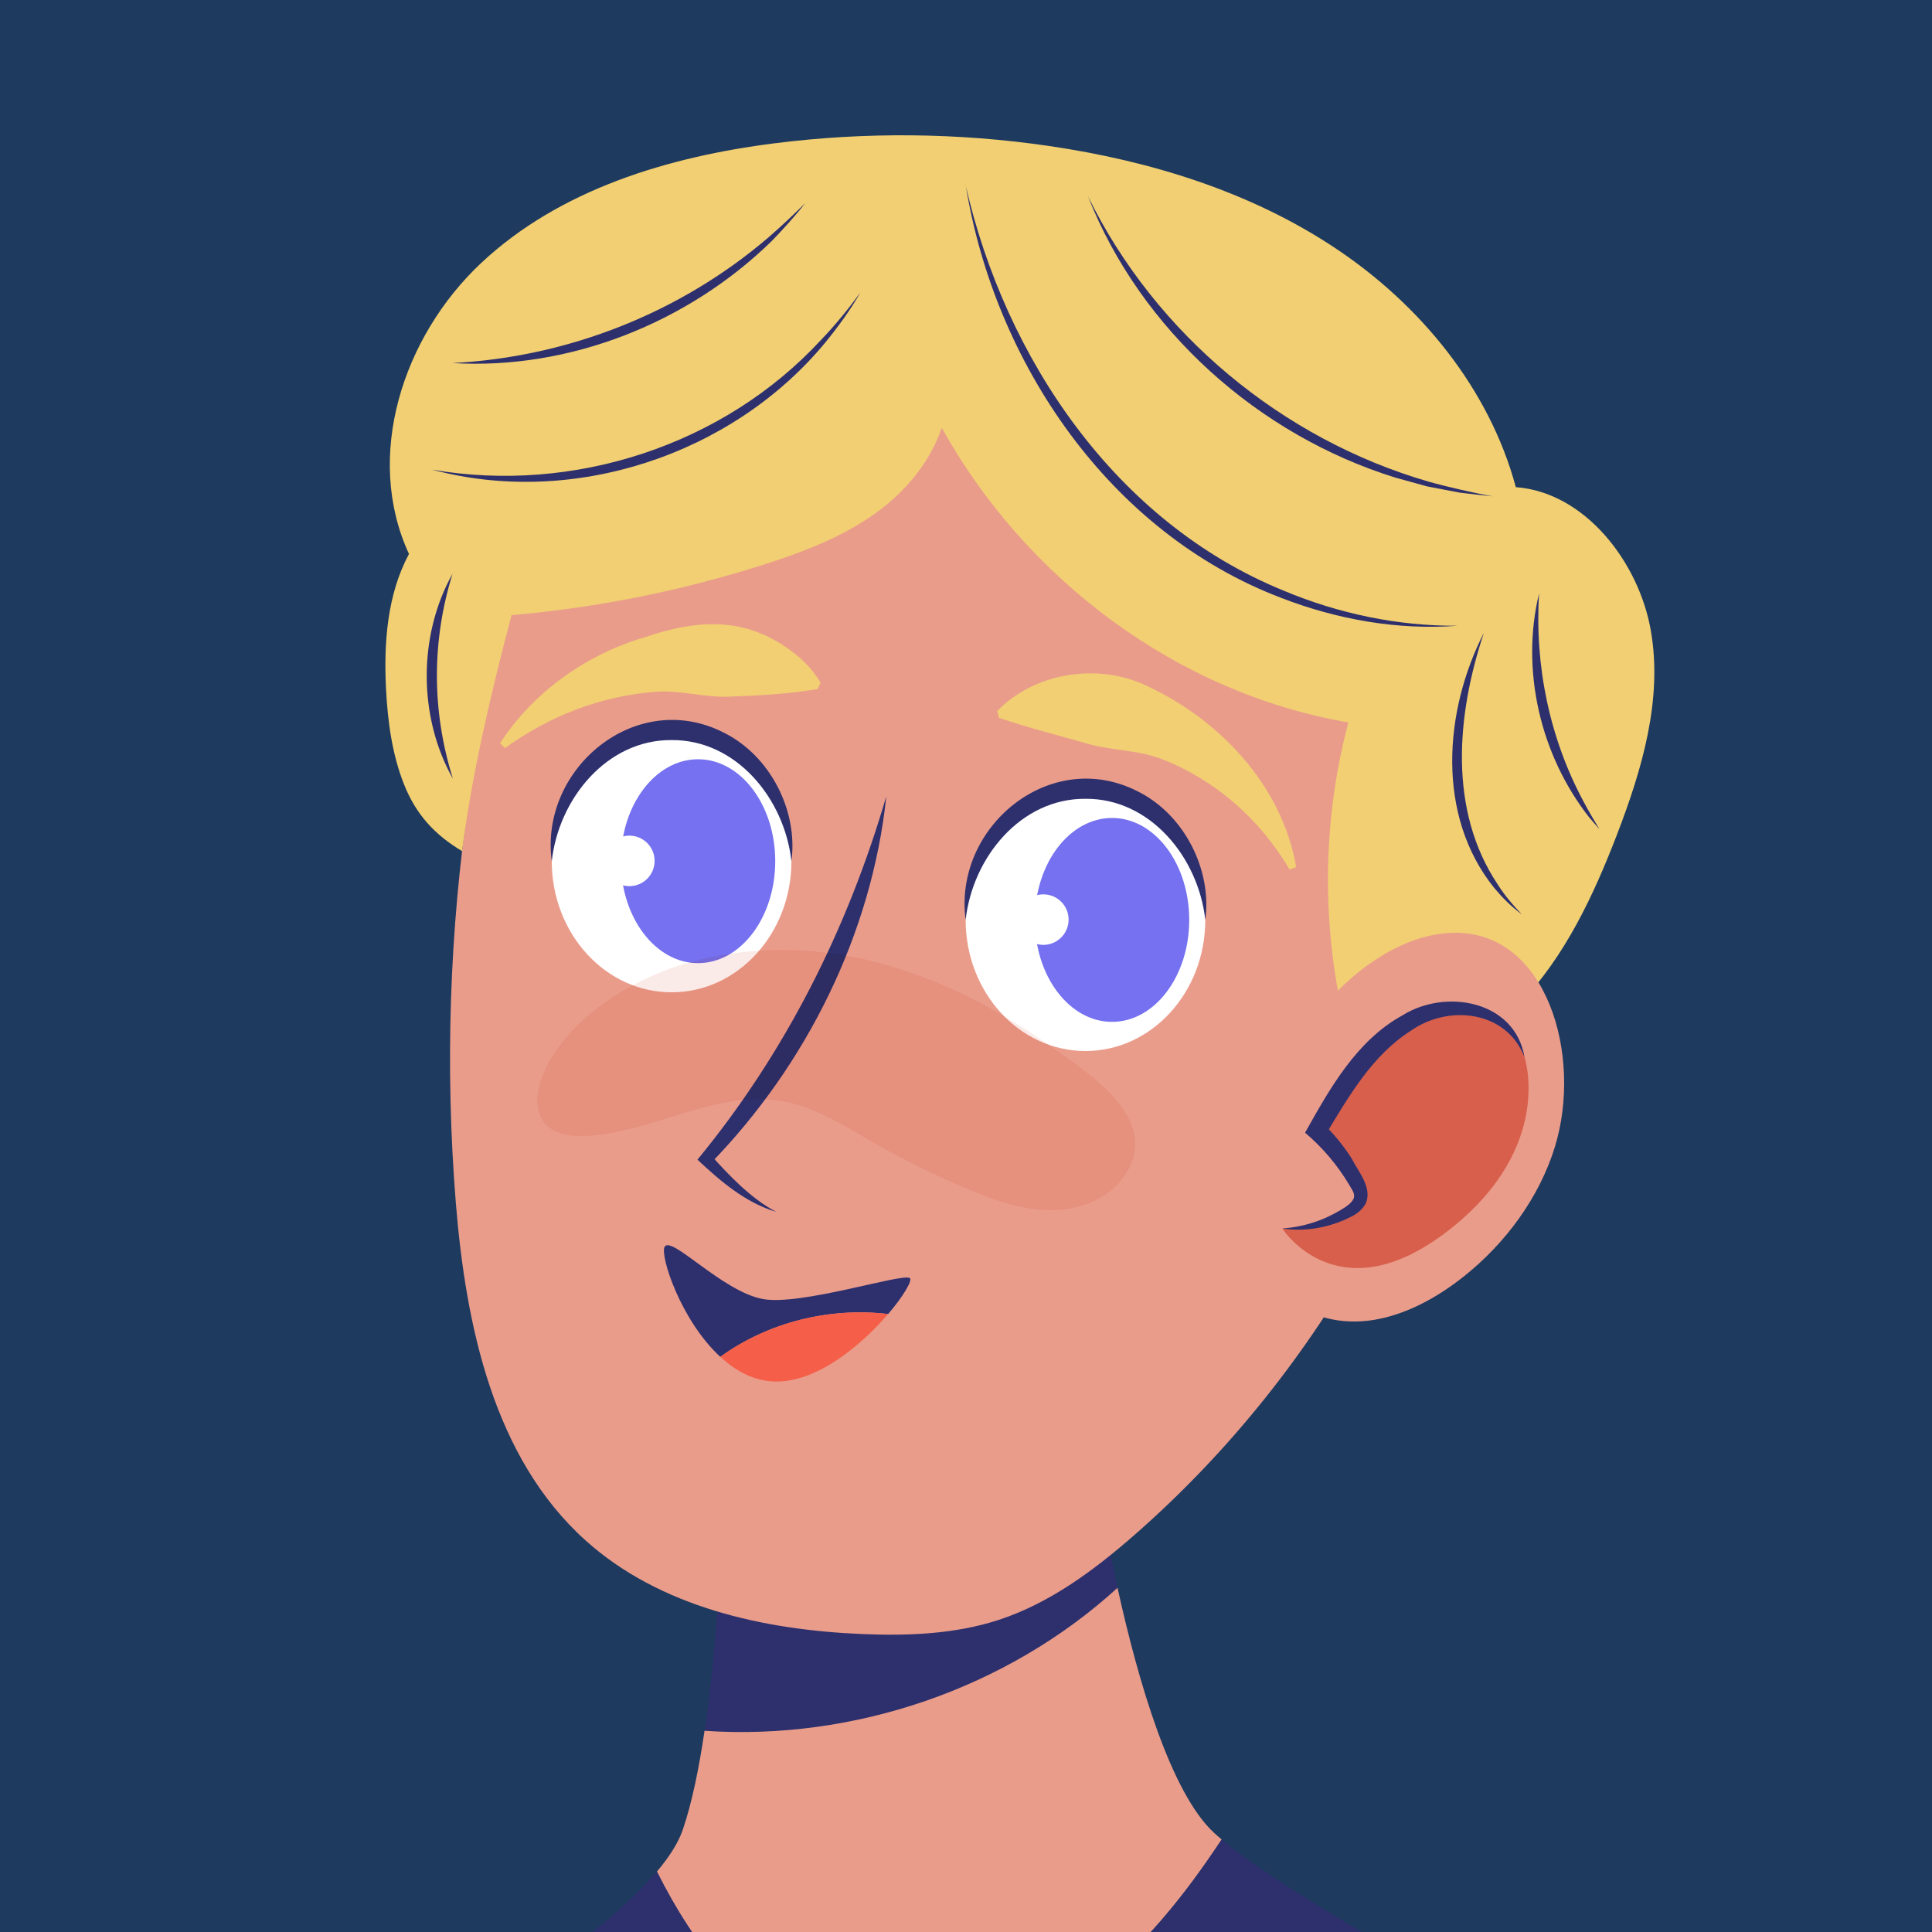
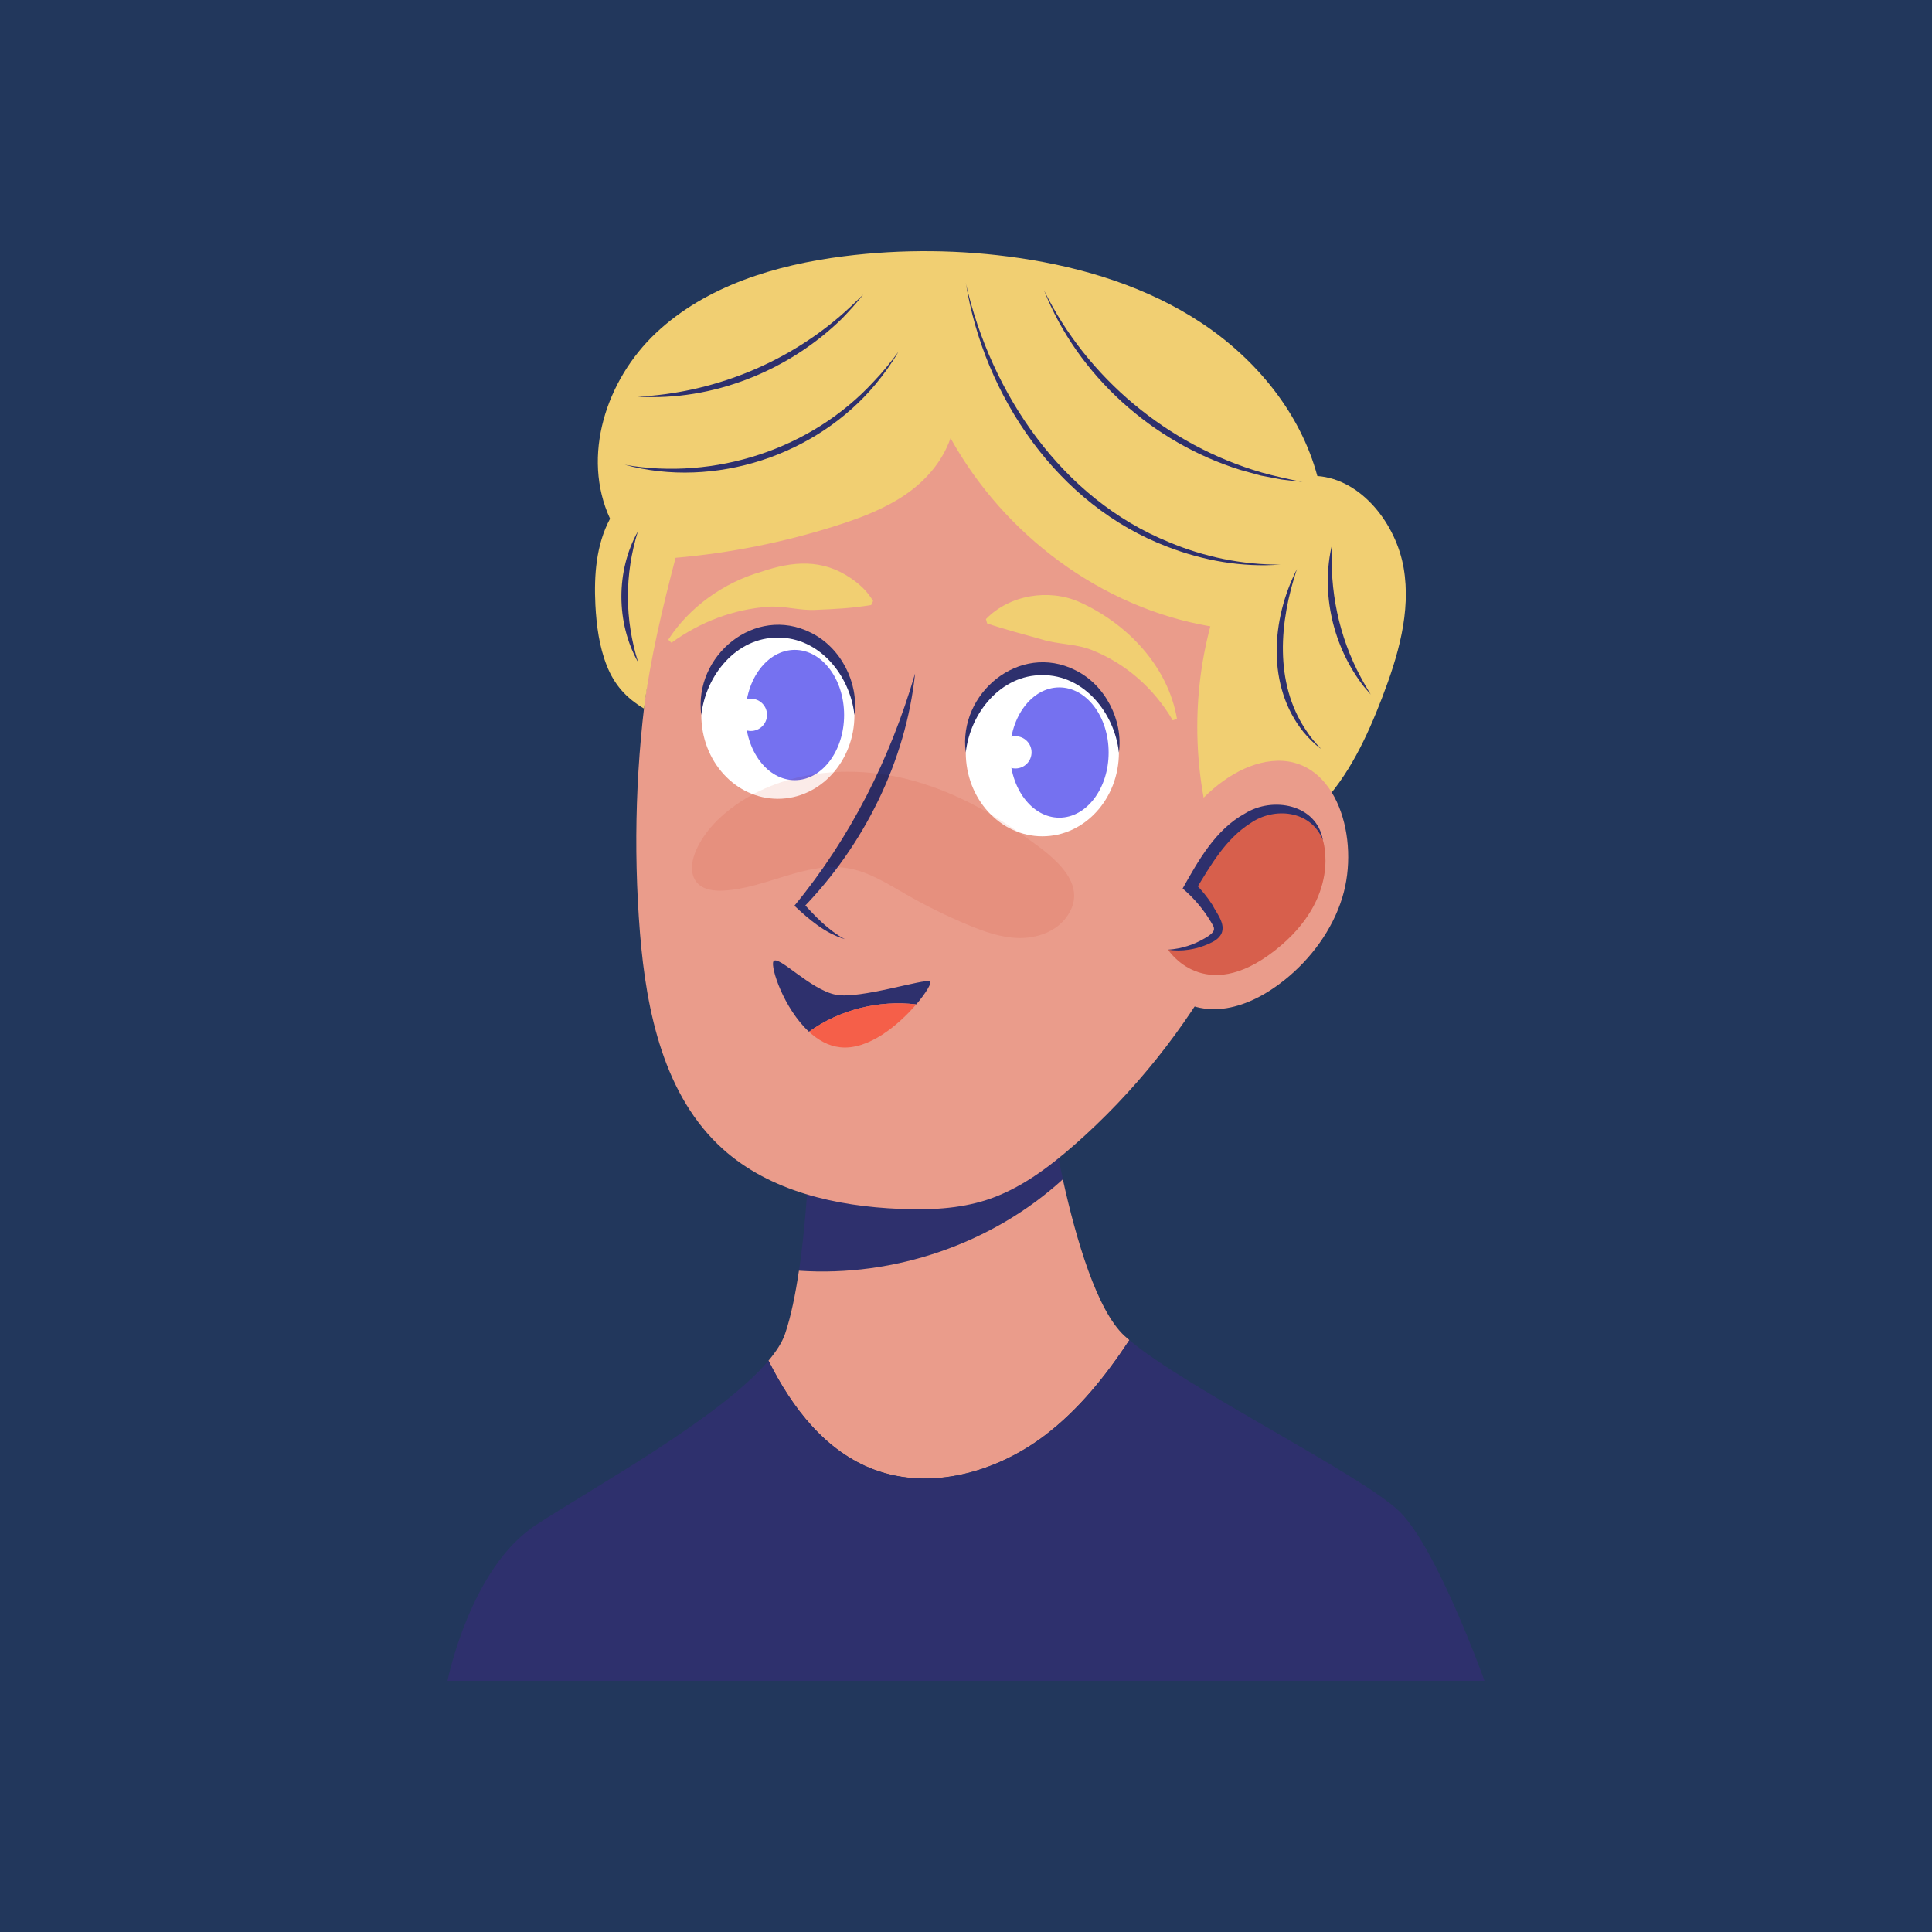
<svg xmlns="http://www.w3.org/2000/svg" viewBox="0 0 100 100">
-   <rect width="100" height="100" fill="#1e3a5f" />
-   <svg x="8" y="7" width="84" height="115.81" viewBox="0 0 162.53 224.07">
+   <rect width="100" height="100" fill="#22375c" />
+   <svg x="23.162" y="13" width="53.676" height="74.00" viewBox="0 0 162.53 224.07">
    <defs>
      <style>
      .cls-1 {
        fill: #f1cf72;
      }

      .cls-2 {
        fill: #7571f0;
      }

      .cls-3 {
        fill: #fff;
      }

      .cls-4, .cls-5 {
        mix-blend-mode: multiply;
      }

      .cls-4, .cls-5, .cls-6 {
        fill: #ea9c8b;
      }

      .cls-5 {
        opacity: .2;
      }

      .cls-7 {
        fill: #2e306d;
      }

      .cls-8 {
        isolation: isolate;
      }

      .cls-9 {
        fill: #f55f49;
      }
    </style>
    </defs>
    <g class="cls-8">
      <g id="Capa_1" data-name="Capa 1">
        <g>
          <path class="cls-7" d="M96.45,145.48c-1.77-8.02-2.69-14.91-2.69-15.45l-37.03,10.87s-.3,9.84-1.64,18.9c14.94,1.02,30.29-4.22,41.36-14.32Z" />
          <path class="cls-6" d="M42.51,32.54c-6.25,10.1-9.25,21.89-10.99,33.65-1.99,13.46-2.44,27.14-1.35,40.7,1,12.35,3.79,25.56,13,33.84,7.4,6.65,17.77,8.96,27.72,9.37,4.59.19,9.26.01,13.63-1.41,5.15-1.68,9.6-5,13.68-8.57,18.86-16.53,31.68-39.8,35.57-64.58,1.63-10.41,1.7-21.27-1.71-31.24-4.19-12.23-13.56-22.42-25.02-28.39-9.79-5.1-26.77-10.27-37.4-5.15-10.99,5.29-20.54,11.13-27.12,21.78Z" />
          <path class="cls-1" d="M120.86,94.66c-3.96-11.47-4.42-24.13-1.3-35.86-17.1-2.92-32.3-14.32-40.72-29.5-1.29,3.73-3.96,6.77-7.24,8.97-3.28,2.2-7.03,3.6-10.79,4.79-8.14,2.58-16.55,4.26-25.06,5-1.99,7.55-3.98,15.88-4.95,23.63-2.79-1.66-4.64-3.71-5.83-6.72s-1.62-6.28-1.79-9.52c-.23-4.62.11-9.44,2.3-13.52-4.52-9.77-.63-21.76,7.22-29.13S51.43,2.15,62.11.8c9.11-1.15,18.37-1.06,27.46.27,10.12,1.48,20.15,4.56,28.66,10.22,8.52,5.66,15.44,14.08,18.1,23.95,6.95.51,12.36,7.56,13.53,14.42,1.18,6.86-.89,13.85-3.39,20.35-2.36,6.14-5.22,12.24-9.77,16.98-4.55,4.74-9.32,8.44-15.85,7.66Z" />
          <g>
            <path class="cls-6" d="M140.25,101.28c-1.57,5.14-4.99,9.7-9.06,12.95-2.76,2.21-5.89,3.89-9.09,4.41-3.2.52-6.47-.21-8.72-2.37-2.06-1.98-3.15-5.01-3.49-8.16-.78-7.29,2.29-15.33,7.33-21.08,3.5-3.99,8.17-7.06,12.84-7.16,9.4-.21,12.97,12.32,10.19,21.41Z" />
            <path class="cls-4" d="M112.93,109.49c2.24.1,4.53-.47,6.56-1.62.61-.35,1.27-.87,1.33-1.6.03-.41-.14-.78-.32-1.13-1.05-2.06-2.43-3.91-4.08-5.44,1.65-2.84,3.32-5.71,5.57-8.05,2.25-2.34,5.17-4.13,8.22-4.24,3.06-.11,6.16,1.78,6.98,4.87,0,0,3.07,9-7.48,17.3-11.13,8.75-16.77-.09-16.77-.09Z" />
            <path class="cls-7" d="M137.18,92.28c-1.83-4.64-7.6-5.23-11.32-2.63-3.9,2.46-6.26,6.6-8.63,10.52,0,0-.17-1.17-.17-1.17,1.07,1.04,2.01,2.2,2.81,3.44.67,1.34,2.15,2.99,1.41,4.57-.51.9-1.3,1.23-1.95,1.54-1.99.9-4.27,1.27-6.4.93,2.12-.14,4.12-.79,5.91-1.88.59-.34,1.12-.75,1.26-1.15.15-.5-.21-.87-.47-1.36-1.17-1.96-2.67-3.73-4.41-5.2,2.47-4.4,5.15-9.23,9.77-11.76,4.34-2.71,11.22-1.45,12.2,4.14h0Z" />
          </g>
          <g>
            <ellipse class="cls-3" cx="51.78" cy="72.7" rx="12" ry="13.13" />
            <ellipse class="cls-2" cx="54.43" cy="72.7" rx="7.73" ry="10.21" />
            <path class="cls-7" d="M39.78,72.7c-1.25-9.27,8.42-17.33,17.18-12.9,4.7,2.3,7.51,7.87,6.82,12.9-.69-6.26-5.52-12.18-12-12.13-6.47-.05-11.31,5.87-12,12.13h0Z" />
            <circle class="cls-3" cx="47.55" cy="72.67" r="2.53" />
          </g>
          <g>
            <ellipse class="cls-3" cx="93.23" cy="78.58" rx="12" ry="13.13" />
            <ellipse class="cls-2" cx="95.89" cy="78.58" rx="7.73" ry="10.21" />
            <path class="cls-7" d="M81.23,78.58c-1.25-9.27,8.42-17.33,17.18-12.9,4.7,2.3,7.51,7.87,6.82,12.9-.69-6.26-5.52-12.18-12-12.13-6.47-.05-11.31,5.87-12,12.13h0Z" />
            <circle class="cls-3" cx="89.01" cy="78.55" r="2.53" />
          </g>
          <path class="cls-1" d="M34.59,60.91c3.29-5.12,8.71-8.98,14.61-10.67,4.9-1.66,9.52-2.06,14.01,1.01,1.36.92,2.6,2.05,3.49,3.58,0,0-.3.63-.3.63-3.07.51-5.66.63-8.54.75-2.57.18-5.05-.66-7.62-.48-5.48.41-10.62,2.37-15.14,5.64,0,0-.51-.48-.51-.48h0Z" />
          <path class="cls-1" d="M113.67,73.53c-2.98-5.05-7.39-8.93-12.75-11.04-2.51-.98-5.23-.84-7.78-1.64-2.72-.78-5.75-1.54-8.57-2.51,0,0-.18-.68-.18-.68,3.69-3.8,9.83-4.79,14.61-2.69,7.53,3.37,13.92,10.08,15.33,18.32,0,0-.66.24-.66.24h0Z" />
          <path class="cls-7" d="M73.28,66.24c-1.45,13.7-7.99,26.85-17.58,36.71,0,0-.02-.86-.02-.86.97,1.1,1.97,2.16,3.04,3.15,1.08.98,2.23,1.89,3.55,2.58-3.07-.9-5.61-3.08-7.9-5.23,8.79-10.68,15.01-23.05,18.9-36.35h0Z" />
          <g>
            <path class="cls-7" d="M73.47,118.05c1.58-1.85,2.46-3.41,2.17-3.6-.78-.52-10.99,2.82-14.76,2.09-4.05-.78-9.14-6.4-9.8-5.22-.48.87,1.61,7.37,5.58,11.02,4.79-3.47,10.94-4.99,16.81-4.29Z" />
            <path class="cls-9" d="M56.66,122.34c1.4,1.29,3.03,2.23,4.87,2.43,4.46.5,9.22-3.55,11.93-6.72-5.87-.7-12.02.82-16.81,4.29Z" />
          </g>
          <path class="cls-5" d="M72.26,82.8c-9.13-2.35-19.4-1.42-27.1,4.01-2.57,1.81-4.86,4.14-6.16,7.01-.75,1.65-1.09,3.78.1,5.15.97,1.11,2.62,1.32,4.09,1.25,6.66-.32,12.97-4.61,19.55-3.51,3.32.56,6.25,2.45,9.17,4.12,3.1,1.78,6.32,3.37,9.63,4.75,2.57,1.07,5.25,2.03,8.04,2.07s5.71-.97,7.38-3.2c4.23-5.68-3.25-10.41-7.19-13.19-5.31-3.75-11.17-6.83-17.49-8.45Z" />
          <g>
            <path class="cls-7" d="M27.77,33.48c14.15,2.46,29.21-2.41,38.98-12.99,1.42-1.47,2.71-3.07,3.93-4.73-1.03,1.79-2.25,3.46-3.56,5.06-9.31,11.21-25.24,16.46-39.35,12.66h0Z" />
            <path class="cls-7" d="M29.82,22.81c11.58-.58,22.88-5.05,31.68-12.6,1.11-.95,2.62-2.38,3.65-3.4-.87,1.14-2.3,2.71-3.32,3.76-8.38,8.2-20.26,12.95-32.01,12.24h0Z" />
            <path class="cls-7" d="M81.23,5.01c3.96,17.32,15.02,33.75,31.86,40.6,5.48,2.3,11.43,3.55,17.44,3.51-6.01.46-12.1-.62-17.72-2.8-17.18-6.54-28.69-23.54-31.57-41.31h0Z" />
            <path class="cls-7" d="M93.49,6.13c6.74,13.75,19.42,24.3,34.11,28.56,1.84.52,4.54,1.13,6.4,1.47-1.09-.11-2.18-.24-3.28-.37l-3.25-.62-3.19-.88c-13.7-4.25-25.51-14.76-30.79-28.16h0Z" />
            <path class="cls-7" d="M133.13,49.83c-2.73,8.18-3.6,17.78,1.42,25.25.67,1.06,1.49,2.02,2.37,2.93-1.03-.74-1.94-1.66-2.76-2.64-5.81-7.22-5.05-17.67-1.03-25.54h0Z" />
            <path class="cls-7" d="M138.66,45.86c-.46,7.23,1.04,14.54,4.48,20.92.42.81,1.09,1.93,1.56,2.71-.35-.39-.69-.79-1.03-1.19-4.88-6.21-6.88-14.74-5.01-22.43h0Z" />
            <path class="cls-7" d="M29.84,43.92c-2.1,6.75-2.08,13.78.04,20.52-3.48-6.16-3.5-14.35-.04-20.52h0Z" />
          </g>
          <g>
            <path class="cls-6" d="M66.9,190.97c8.84,3.3,19.08.39,26.62-5.29,5.38-4.06,9.62-9.36,13.35-15.01-.28-.23-.54-.46-.78-.68-4.3-3.98-7.56-15.04-9.65-24.52-11.07,10.1-26.42,15.34-41.36,14.32-.54,3.66-1.25,7.2-2.18,9.91-.45,1.32-1.36,2.73-2.59,4.19,3.71,7.43,8.94,14.23,16.59,17.09Z" />
            <path class="cls-7" d="M149.3,197.62c-5.7-5.7-33.52-19.42-42.43-26.94-3.74,5.65-7.97,10.95-13.35,15.01-7.54,5.68-17.78,8.59-26.62,5.29-7.64-2.85-12.88-9.66-16.59-17.09-7.53,8.96-27.66,19.98-36.5,25.79-10.29,6.76-13.81,24.39-13.81,24.39h162.53s-7.35-20.57-13.23-26.45Z" />
          </g>
        </g>
      </g>
    </g>
  </svg>
</svg>
